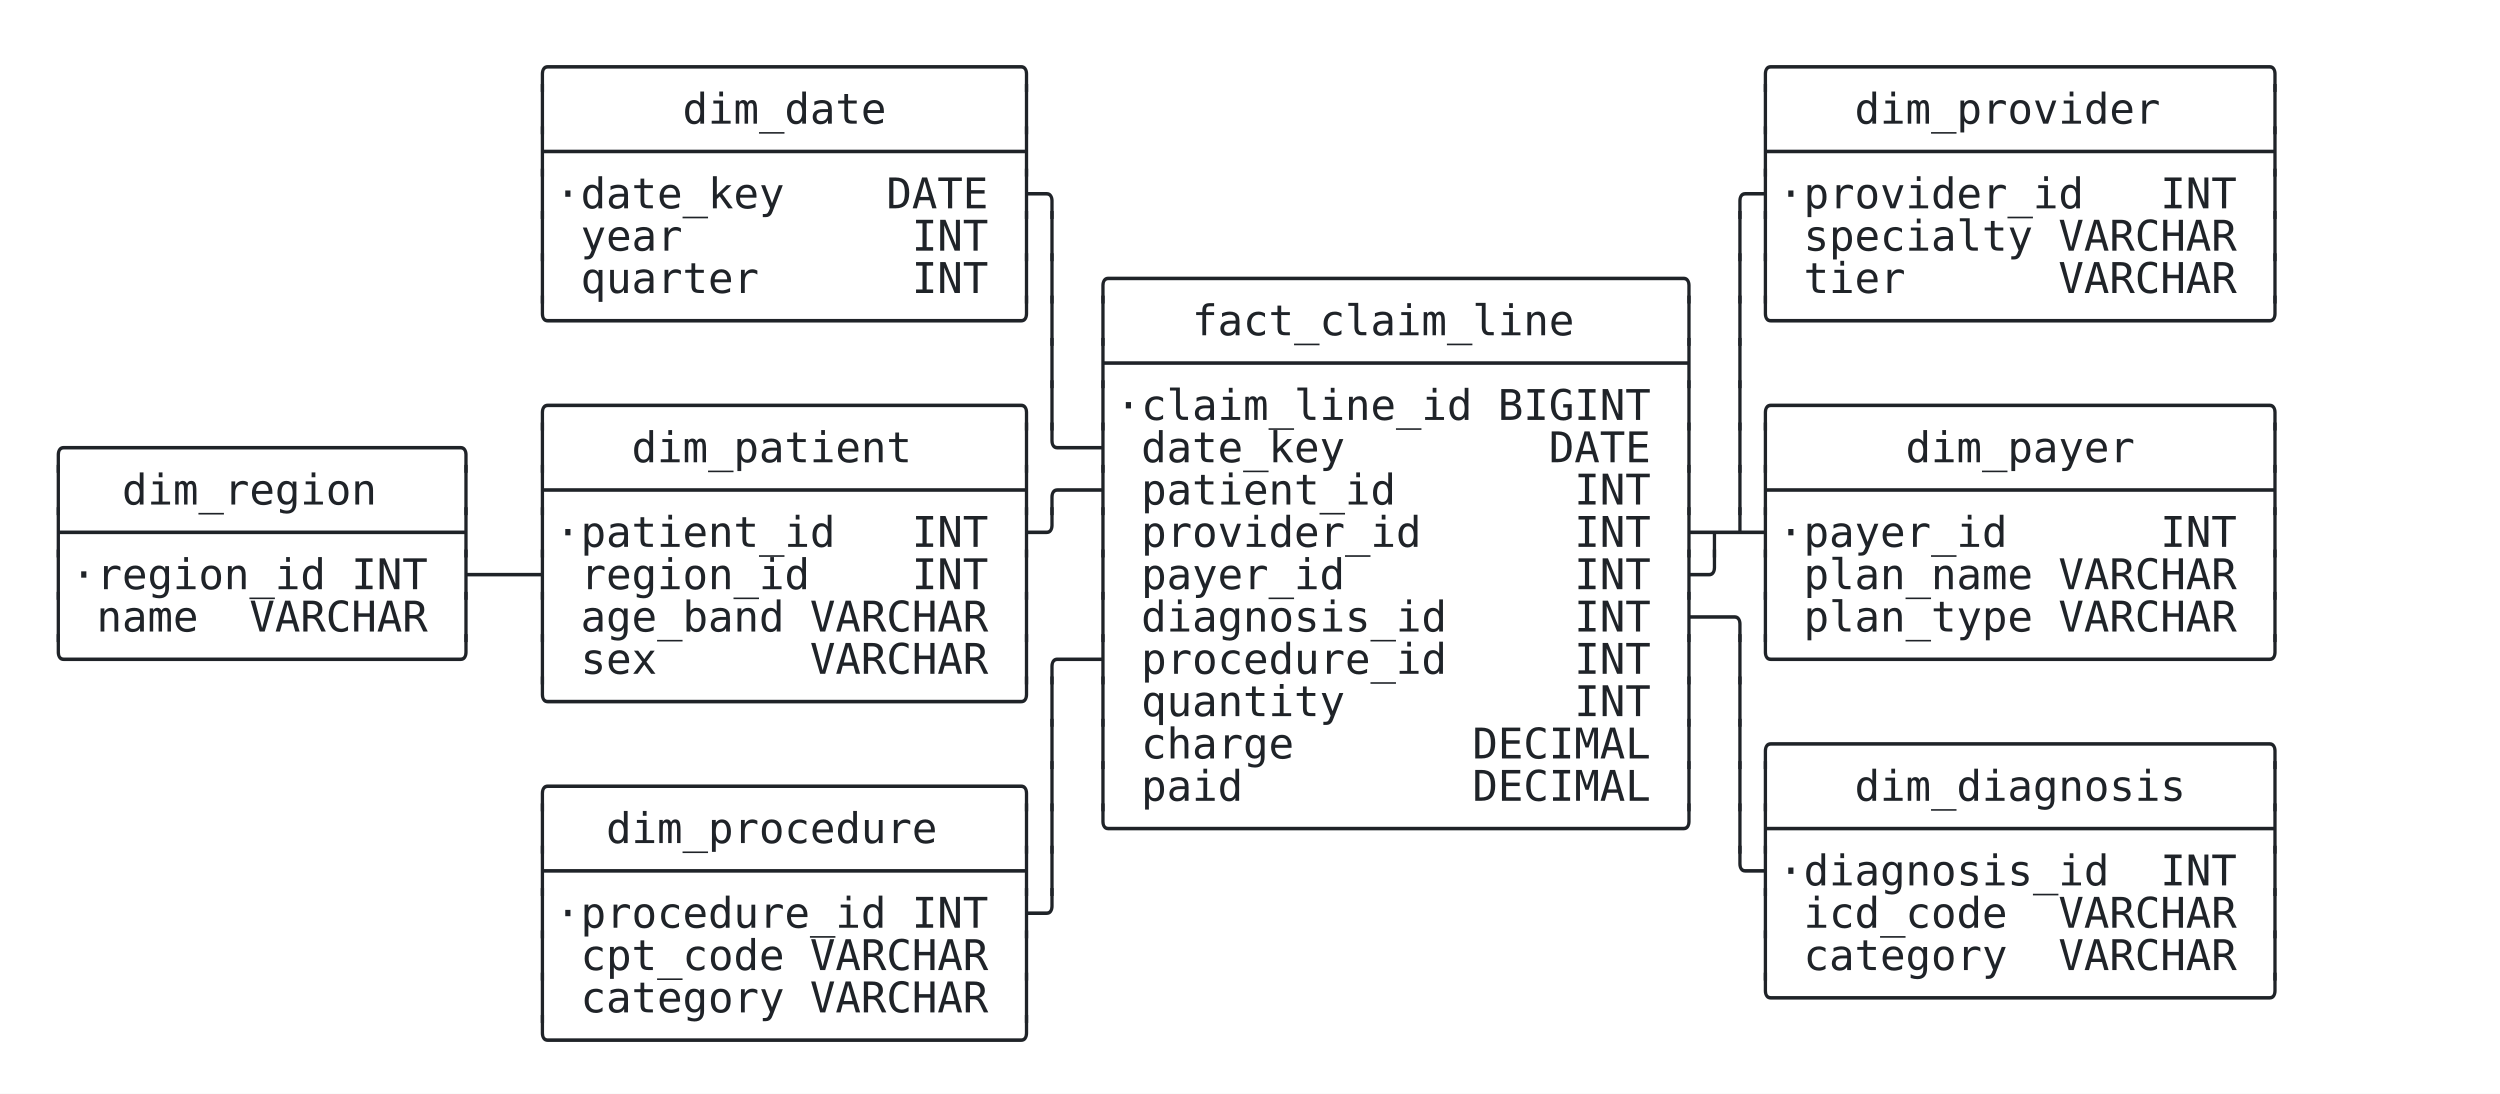
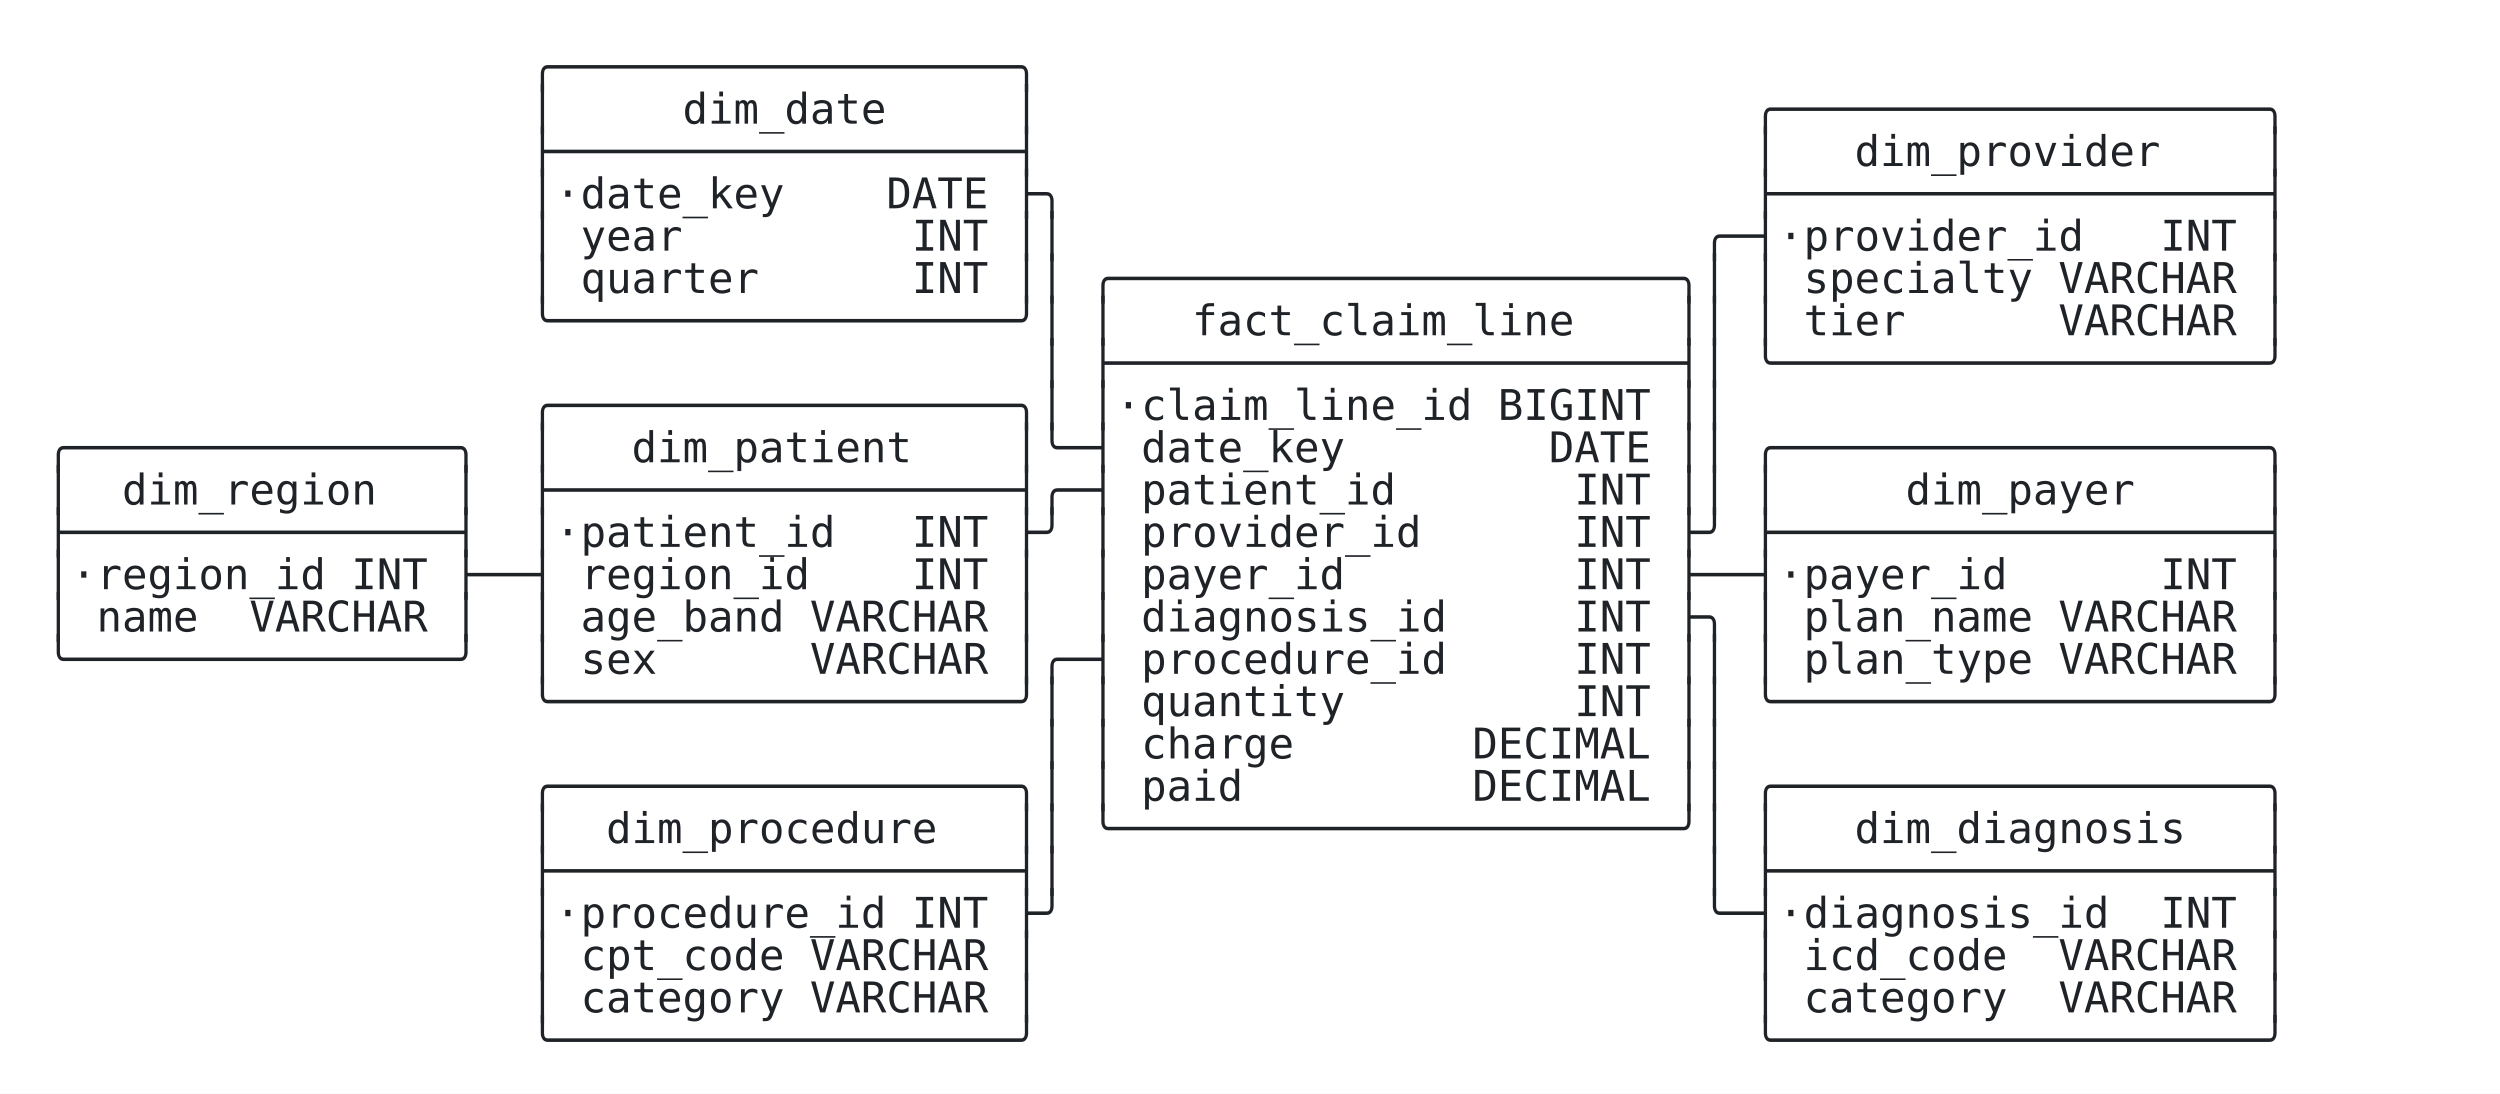
<svg xmlns="http://www.w3.org/2000/svg" width="768" height="336" viewBox="0 0 768 336" role="img" aria-label="dbsketch hero diagram: claims warehouse ERD">
  <rect width="768" height="336" fill="#ffffff" />
  <text font-family="ui-monospace, SFMono-Regular, 'SF Mono', Menlo, Consolas, 'DejaVu Sans Mono', monospace" font-size="13" fill="#1f2328" xml:space="preserve">
-     <tspan x="14" y="25">                   ╭──────────────────╮                            ╭───────────────────╮</tspan>
-     <tspan x="14" y="38">                   │     dim_date     │                            │   dim_provider    │</tspan>
-     <tspan x="14" y="51">                   ├──────────────────┤                            ├───────────────────┤</tspan>
-     <tspan x="14" y="64">                   │·date_key    DATE ├╮                          ╭┤·provider_id   INT │</tspan>
-     <tspan x="14" y="77">                   │ year         INT ││                          ││ specialty VARCHAR │</tspan>
-     <tspan x="14" y="90">                   │ quarter      INT ││ ╭──────────────────────╮ ││ tier      VARCHAR │</tspan>
-     <tspan x="14" y="103">                   ╰──────────────────╯│ │   fact_claim_line    │ │╰───────────────────╯</tspan>
-     <tspan x="14" y="116">                                       │ ├──────────────────────┤ │</tspan>
-     <tspan x="14" y="129">                   ╭──────────────────╮│ │·claim_line_id BIGINT │ │╭───────────────────╮</tspan>
-     <tspan x="14" y="142">╭───────────────╮  │   dim_patient    │╰─┤ date_key        DATE │ ││     dim_payer     │</tspan>
-     <tspan x="14" y="155">│  dim_region   │  ├──────────────────┤╭─┤ patient_id       INT │ │├───────────────────┤</tspan>
-     <tspan x="14" y="168">├───────────────┤  │·patient_id   INT ├╯ │ provider_id      INT ├┬┴┤·payer_id      INT │</tspan>
-     <tspan x="14" y="181">│·region_id INT ├──┤ region_id    INT │  │ payer_id         INT ├╯ │ plan_name VARCHAR │</tspan>
-     <tspan x="14" y="194">│ name  VARCHAR │  │ age_band VARCHAR │  │ diagnosis_id     INT ├─╮│ plan_type VARCHAR │</tspan>
-     <tspan x="14" y="207">╰───────────────╯  │ sex      VARCHAR │╭─┤ procedure_id     INT │ │╰───────────────────╯</tspan>
-     <tspan x="14" y="220">                   ╰──────────────────╯│ │ quantity         INT │ │</tspan>
-     <tspan x="14" y="233">                                       │ │ charge       DECIMAL │ │╭───────────────────╮</tspan>
-     <tspan x="14" y="246">                   ╭──────────────────╮│ │ paid         DECIMAL │ ││   dim_diagnosis   │</tspan>
-     <tspan x="14" y="259">                   │  dim_procedure   ││ ╰──────────────────────╯ │├───────────────────┤</tspan>
-     <tspan x="14" y="272">                   ├──────────────────┤│                          ╰┤·diagnosis_id  INT │</tspan>
-     <tspan x="14" y="285">                   │·procedure_id INT ├╯                           │ icd_code  VARCHAR │</tspan>
-     <tspan x="14" y="298">                   │ cpt_code VARCHAR │                            │ category  VARCHAR │</tspan>
-     <tspan x="14" y="311">                   │ category VARCHAR │                            ╰───────────────────╯</tspan>
-     <tspan x="14" y="324">                   ╰──────────────────╯</tspan>
+     <tspan x="14" y="25">                   ╭──────────────────╮</tspan>
+     <tspan x="14" y="38">                   │     dim_date     │                            ╭───────────────────╮</tspan>
+     <tspan x="14" y="51">                   ├──────────────────┤                            │   dim_provider    │</tspan>
+     <tspan x="14" y="64">                   │·date_key    DATE ├╮                           ├───────────────────┤</tspan>
+     <tspan x="14" y="77">                   │ year         INT ││                         ╭─┤·provider_id   INT │</tspan>
+     <tspan x="14" y="90">                   │ quarter      INT ││ ╭──────────────────────╮│ │ specialty VARCHAR │</tspan>
+     <tspan x="14" y="103">                   ╰──────────────────╯│ │   fact_claim_line    ││ │ tier      VARCHAR │</tspan>
+     <tspan x="14" y="116">                                       │ ├──────────────────────┤│ ╰───────────────────╯</tspan>
+     <tspan x="14" y="129">                   ╭──────────────────╮│ │·claim_line_id BIGINT ││</tspan>
+     <tspan x="14" y="142">╭───────────────╮  │   dim_patient    │╰─┤ date_key        DATE ││ ╭───────────────────╮</tspan>
+     <tspan x="14" y="155">│  dim_region   │  ├──────────────────┤╭─┤ patient_id       INT ││ │     dim_payer     │</tspan>
+     <tspan x="14" y="168">├───────────────┤  │·patient_id   INT ├╯ │ provider_id      INT ├╯ ├───────────────────┤</tspan>
+     <tspan x="14" y="181">│·region_id INT ├──┤ region_id    INT │  │ payer_id         INT ├──┤·payer_id      INT │</tspan>
+     <tspan x="14" y="194">│ name  VARCHAR │  │ age_band VARCHAR │  │ diagnosis_id     INT ├╮ │ plan_name VARCHAR │</tspan>
+     <tspan x="14" y="207">╰───────────────╯  │ sex      VARCHAR │╭─┤ procedure_id     INT ││ │ plan_type VARCHAR │</tspan>
+     <tspan x="14" y="220">                   ╰──────────────────╯│ │ quantity         INT ││ ╰───────────────────╯</tspan>
+     <tspan x="14" y="233">                                       │ │ charge       DECIMAL ││</tspan>
+     <tspan x="14" y="246">                   ╭──────────────────╮│ │ paid         DECIMAL ││ ╭───────────────────╮</tspan>
+     <tspan x="14" y="259">                   │  dim_procedure   ││ ╰──────────────────────╯│ │   dim_diagnosis   │</tspan>
+     <tspan x="14" y="272">                   ├──────────────────┤│                         │ ├───────────────────┤</tspan>
+     <tspan x="14" y="285">                   │·procedure_id INT ├╯                         ╰─┤·diagnosis_id  INT │</tspan>
+     <tspan x="14" y="298">                   │ cpt_code VARCHAR │                            │ icd_code  VARCHAR │</tspan>
+     <tspan x="14" y="311">                   │ category VARCHAR │                            │ category  VARCHAR │</tspan>
+     <tspan x="14" y="324">                   ╰──────────────────╯                            ╰───────────────────╯</tspan>
  </text>
</svg>
